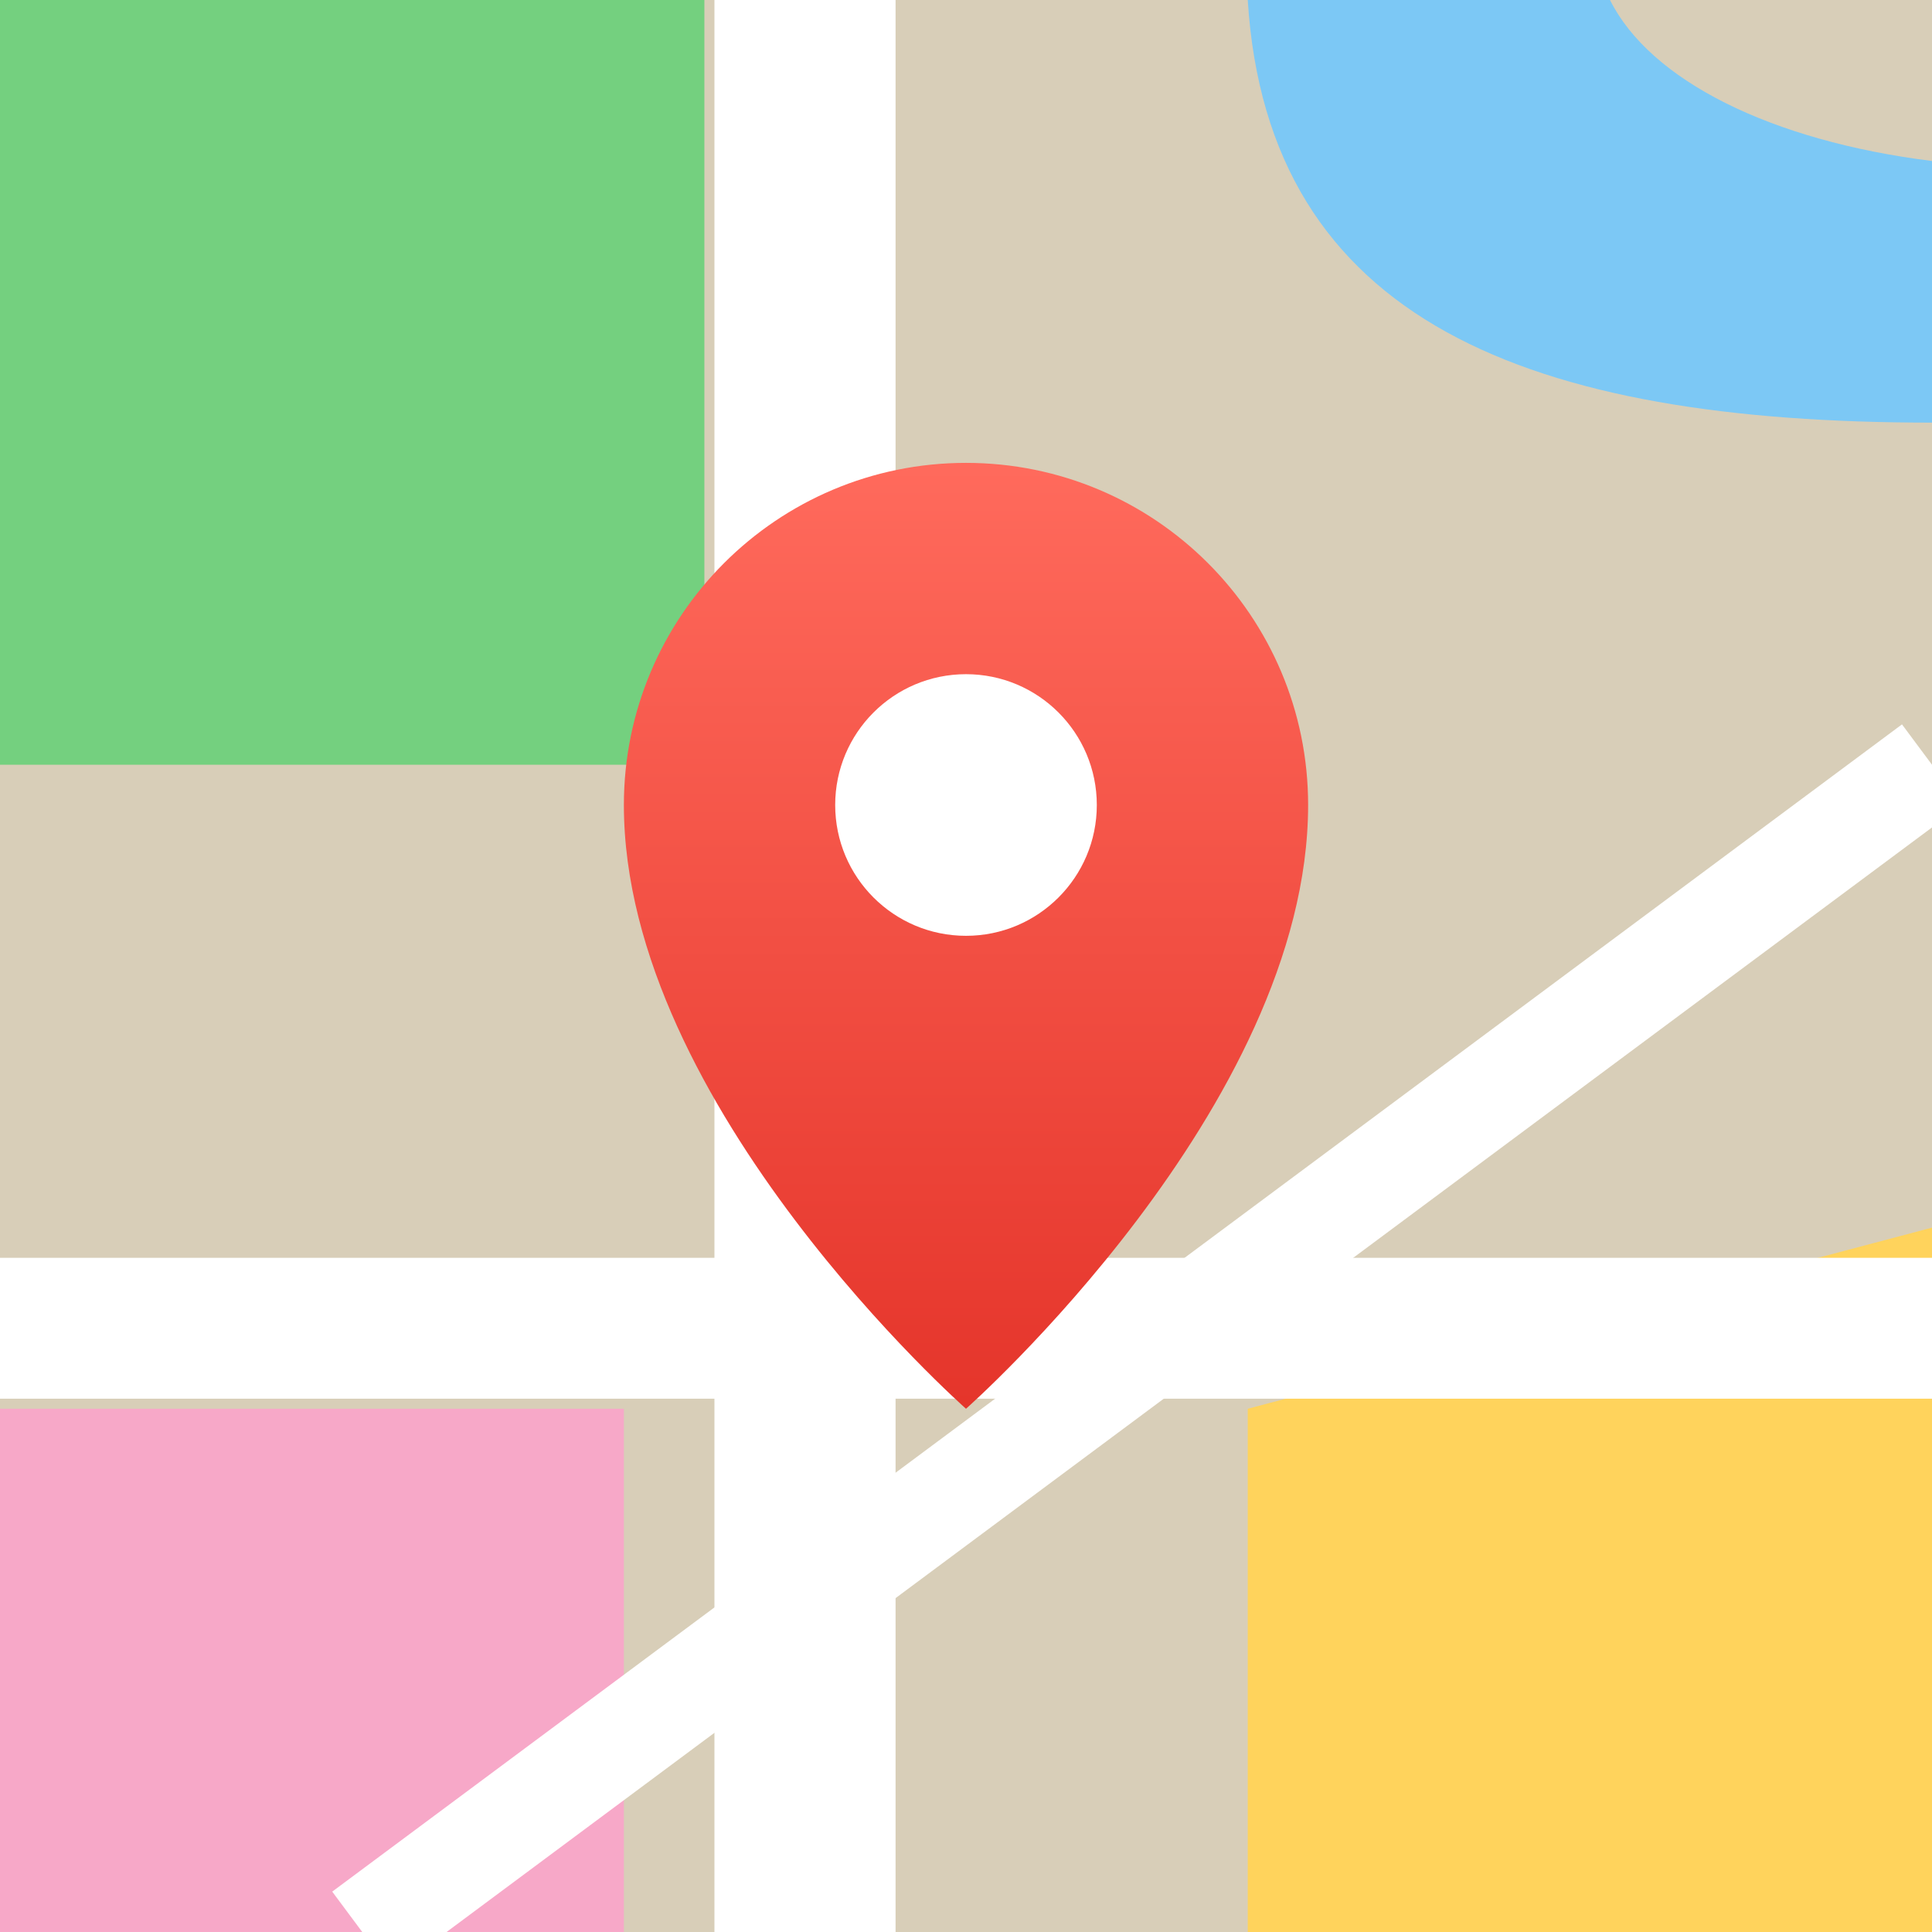
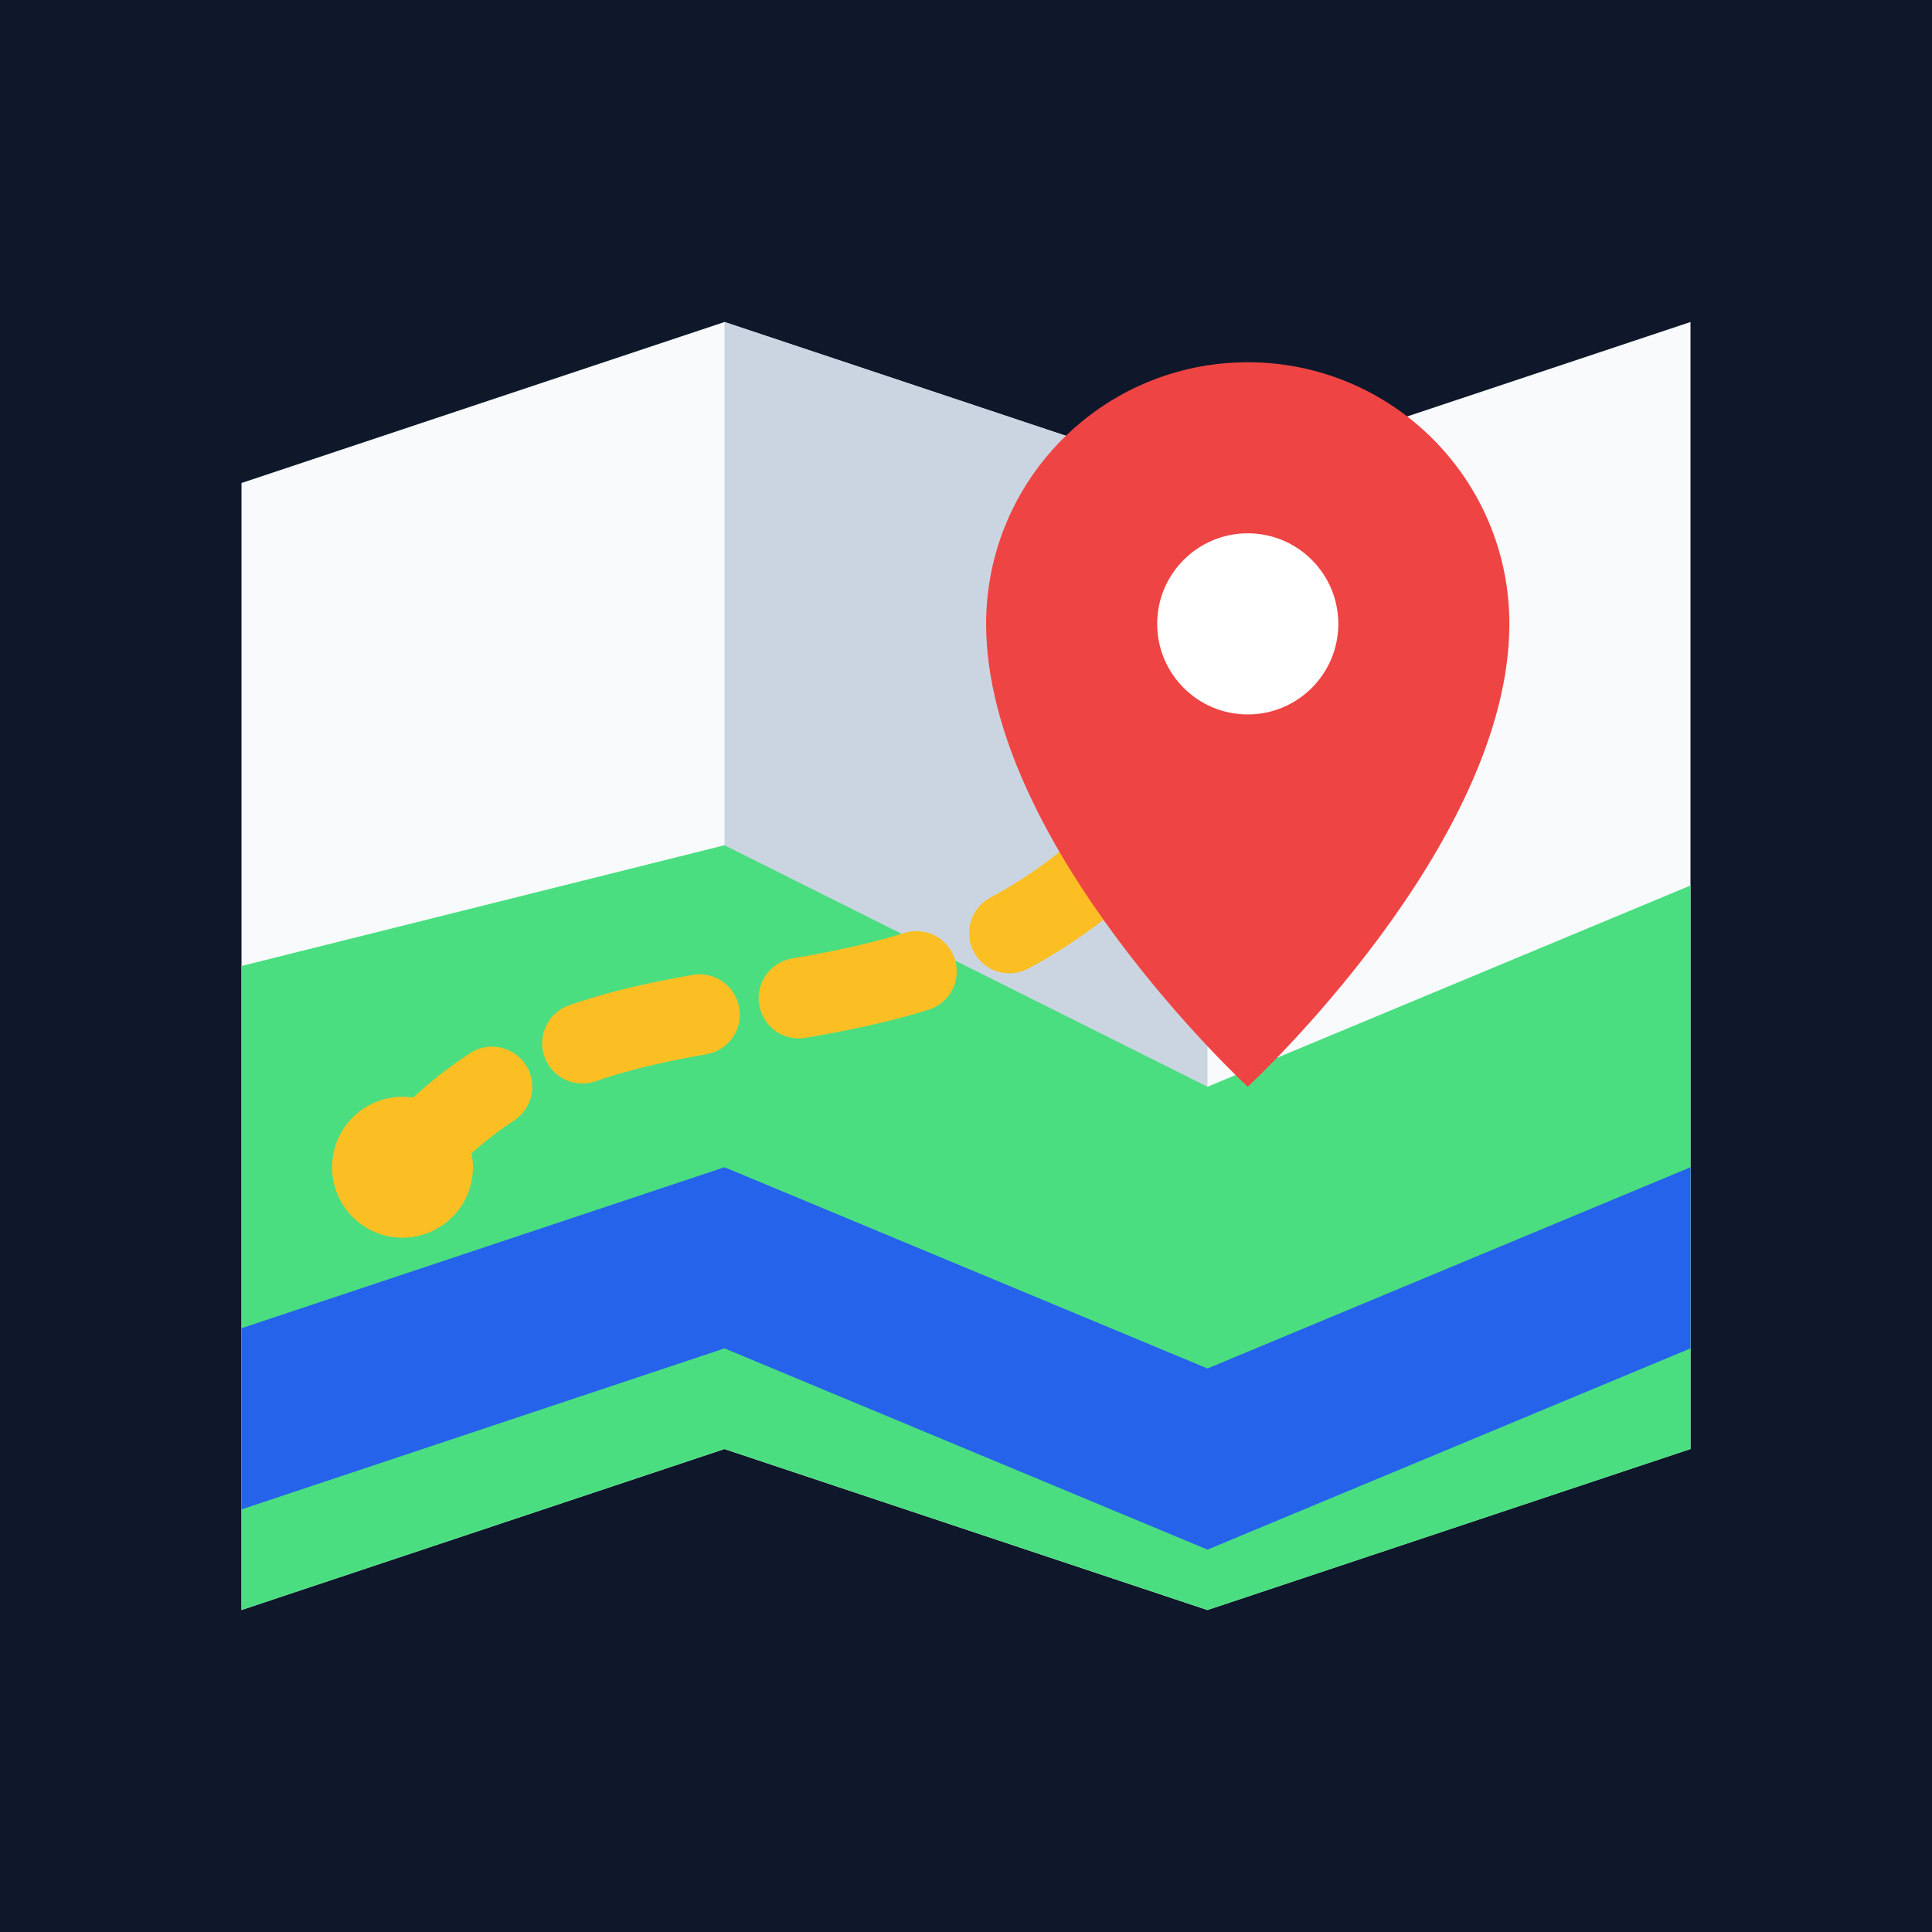
<svg xmlns="http://www.w3.org/2000/svg" width="96" height="96" viewBox="0 0 96 96">
-   <defs>
-     <linearGradient id="p" x1="0" y1="0" x2="0" y2="1">
-       <stop offset="0" stop-color="#FF6A5C" />
-       <stop offset="1" stop-color="#E5352B" />
-     </linearGradient>
-   </defs>
-   <rect width="96" height="96" fill="#D8CEB8" />
-   <rect width="35" height="38" fill="#74D07F" />
-   <path d="M62 0C63 16 76 21 96 21V8C88 7 82 4 80 0Z" fill="#7CC8F5" />
-   <rect y="70" width="31" height="26" fill="#F7A8C8" />
-   <path d="M62 70L96 61V96H62Z" fill="#FFD35C" />
-   <g stroke="#FFFFFF" fill="none">
-     <path d="M40 0V96" stroke-width="9" />
-     <path d="M0 66H96" stroke-width="7" />
-     <path d="M96 38L18 96" stroke-width="5" />
-   </g>
-   <path d="M48 70C48 70 31 55 31 40A17 17 0 0 1 65 40C65 55 48 70 48 70Z" fill="url(#p)" />
-   <circle cx="48" cy="40" r="6.5" fill="#FFFFFF" />
+   <rect width="96" height="96" fill="#0F172A" />
+   <path d="M12 24L36 16L60 24L84 16V72L60 80L36 72L12 80Z" fill="#F8FAFC" />
+   <path d="M36 16L60 24V80L36 72Z" fill="#CBD5E1" />
+   <path d="M12 48L36 42L60 54L84 44V72L60 80L36 72L12 80Z" fill="#4ADE80" />
+   <path d="M12 66L36 58L60 68L84 58V67L60 77L36 67L12 75Z" fill="#2563EB" />
+   <path d="M20 58C30 46 44 54 56 42" stroke="#FBBF24" stroke-width="4" stroke-linecap="round" stroke-dasharray="6 5" fill="none" />
+   <circle cx="20" cy="58" r="3.5" fill="#FBBF24" />
+   <path d="M62 54C62 54 49 42 49 31A13 13 0 0 1 75 31C75 42 62 54 62 54Z" fill="#EF4444" />
+   <circle cx="62" cy="31" r="4.5" fill="#FFFFFF" />
</svg>
